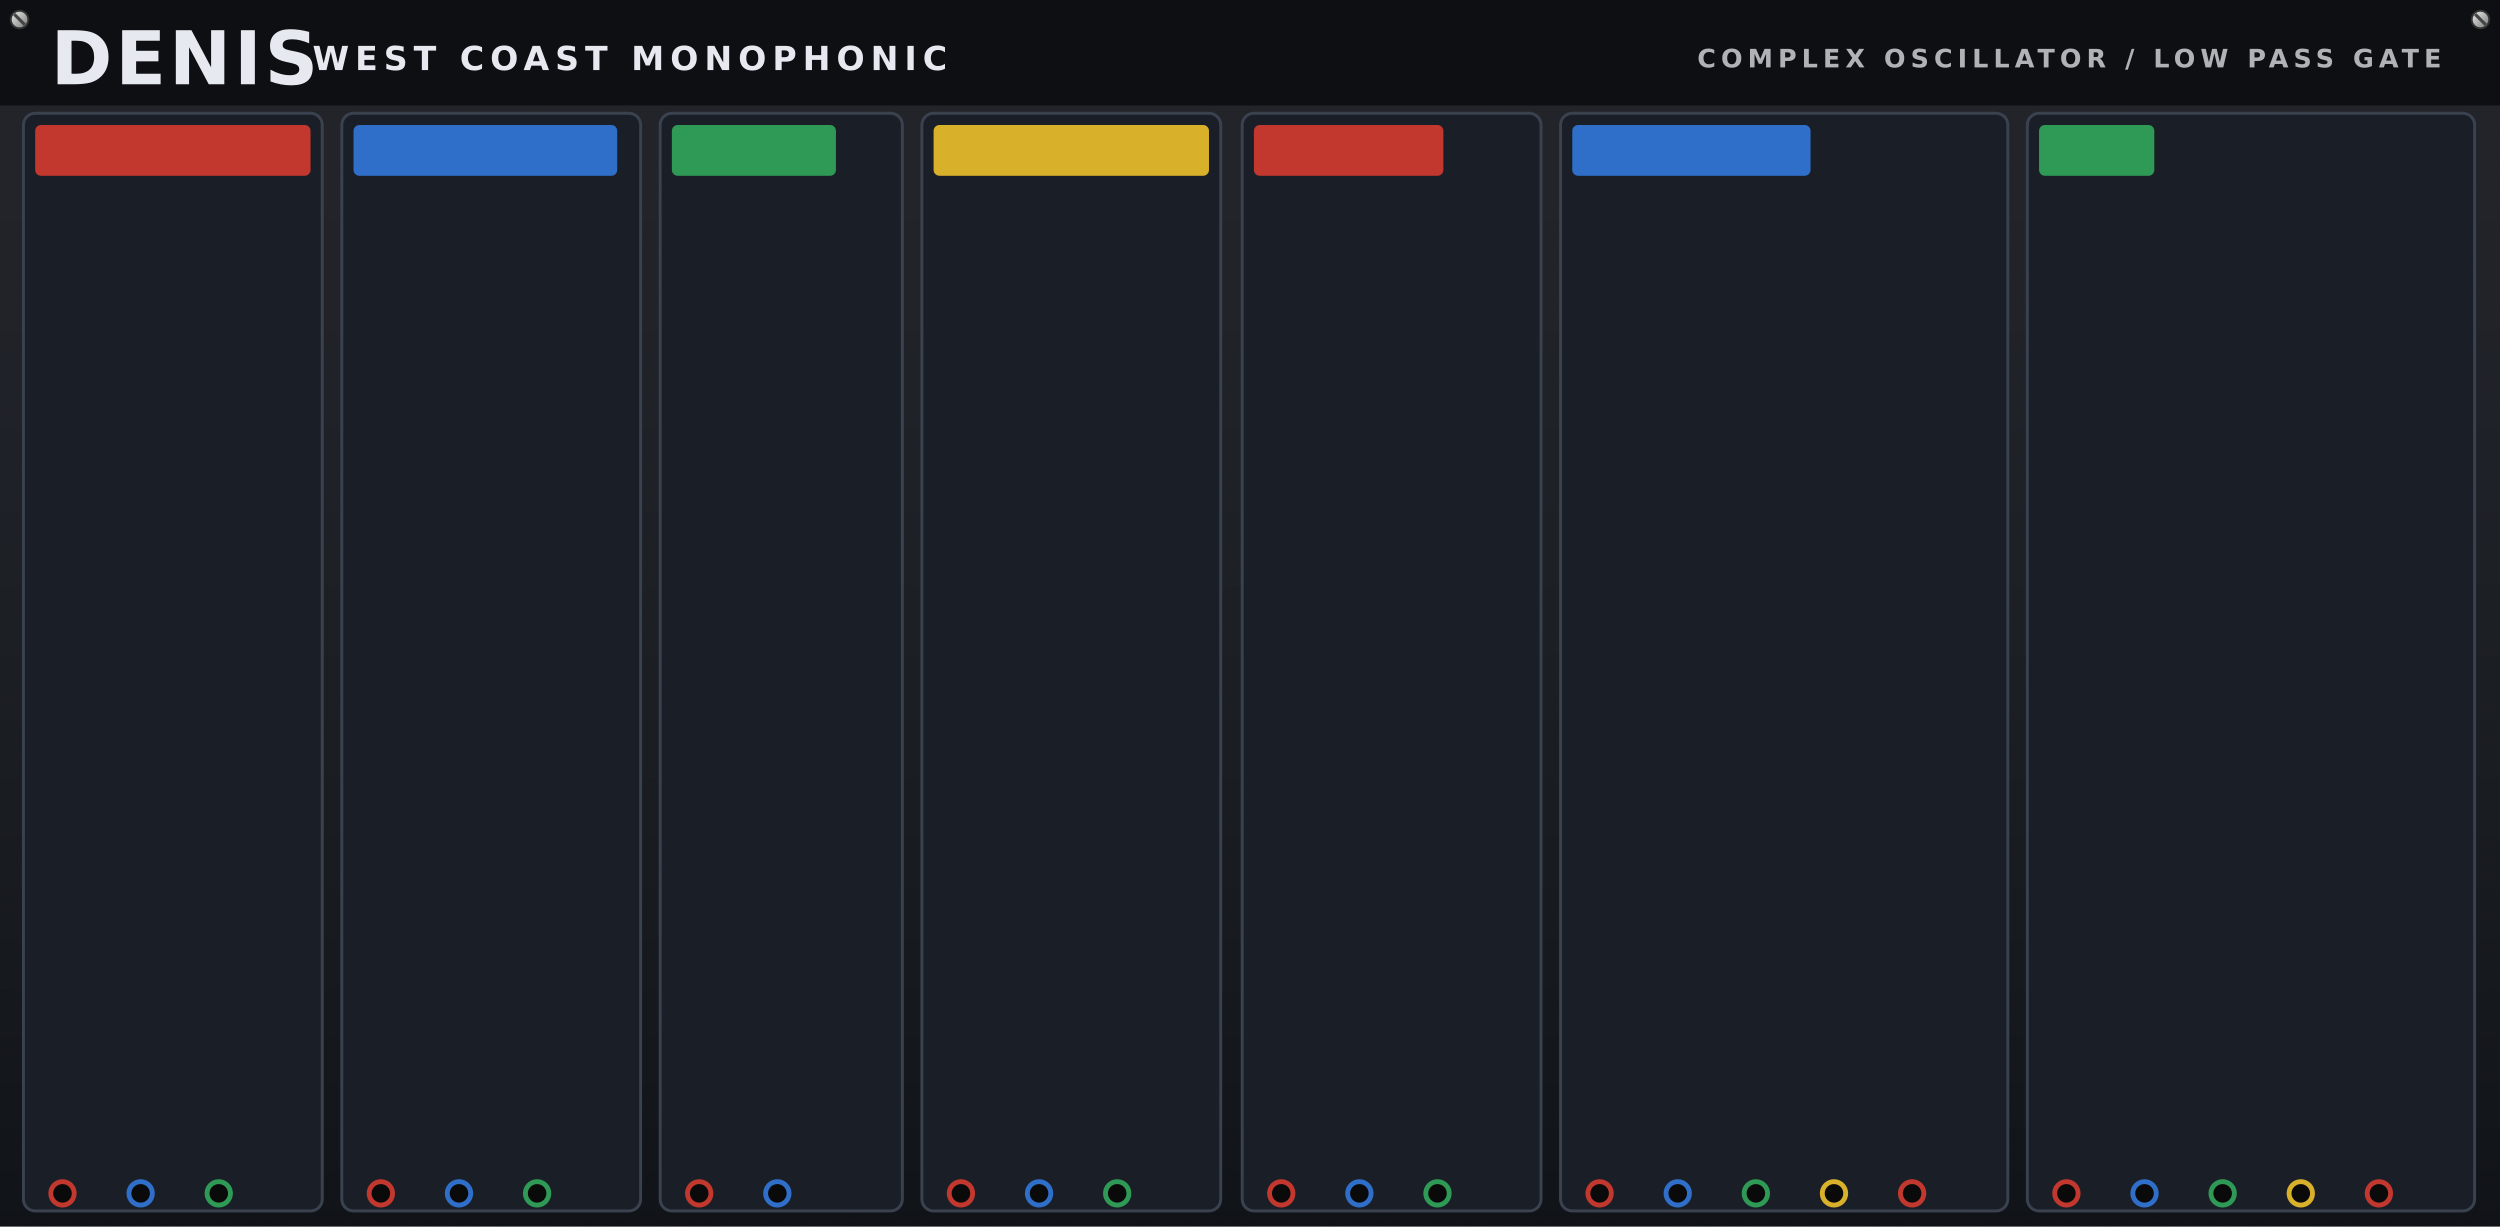
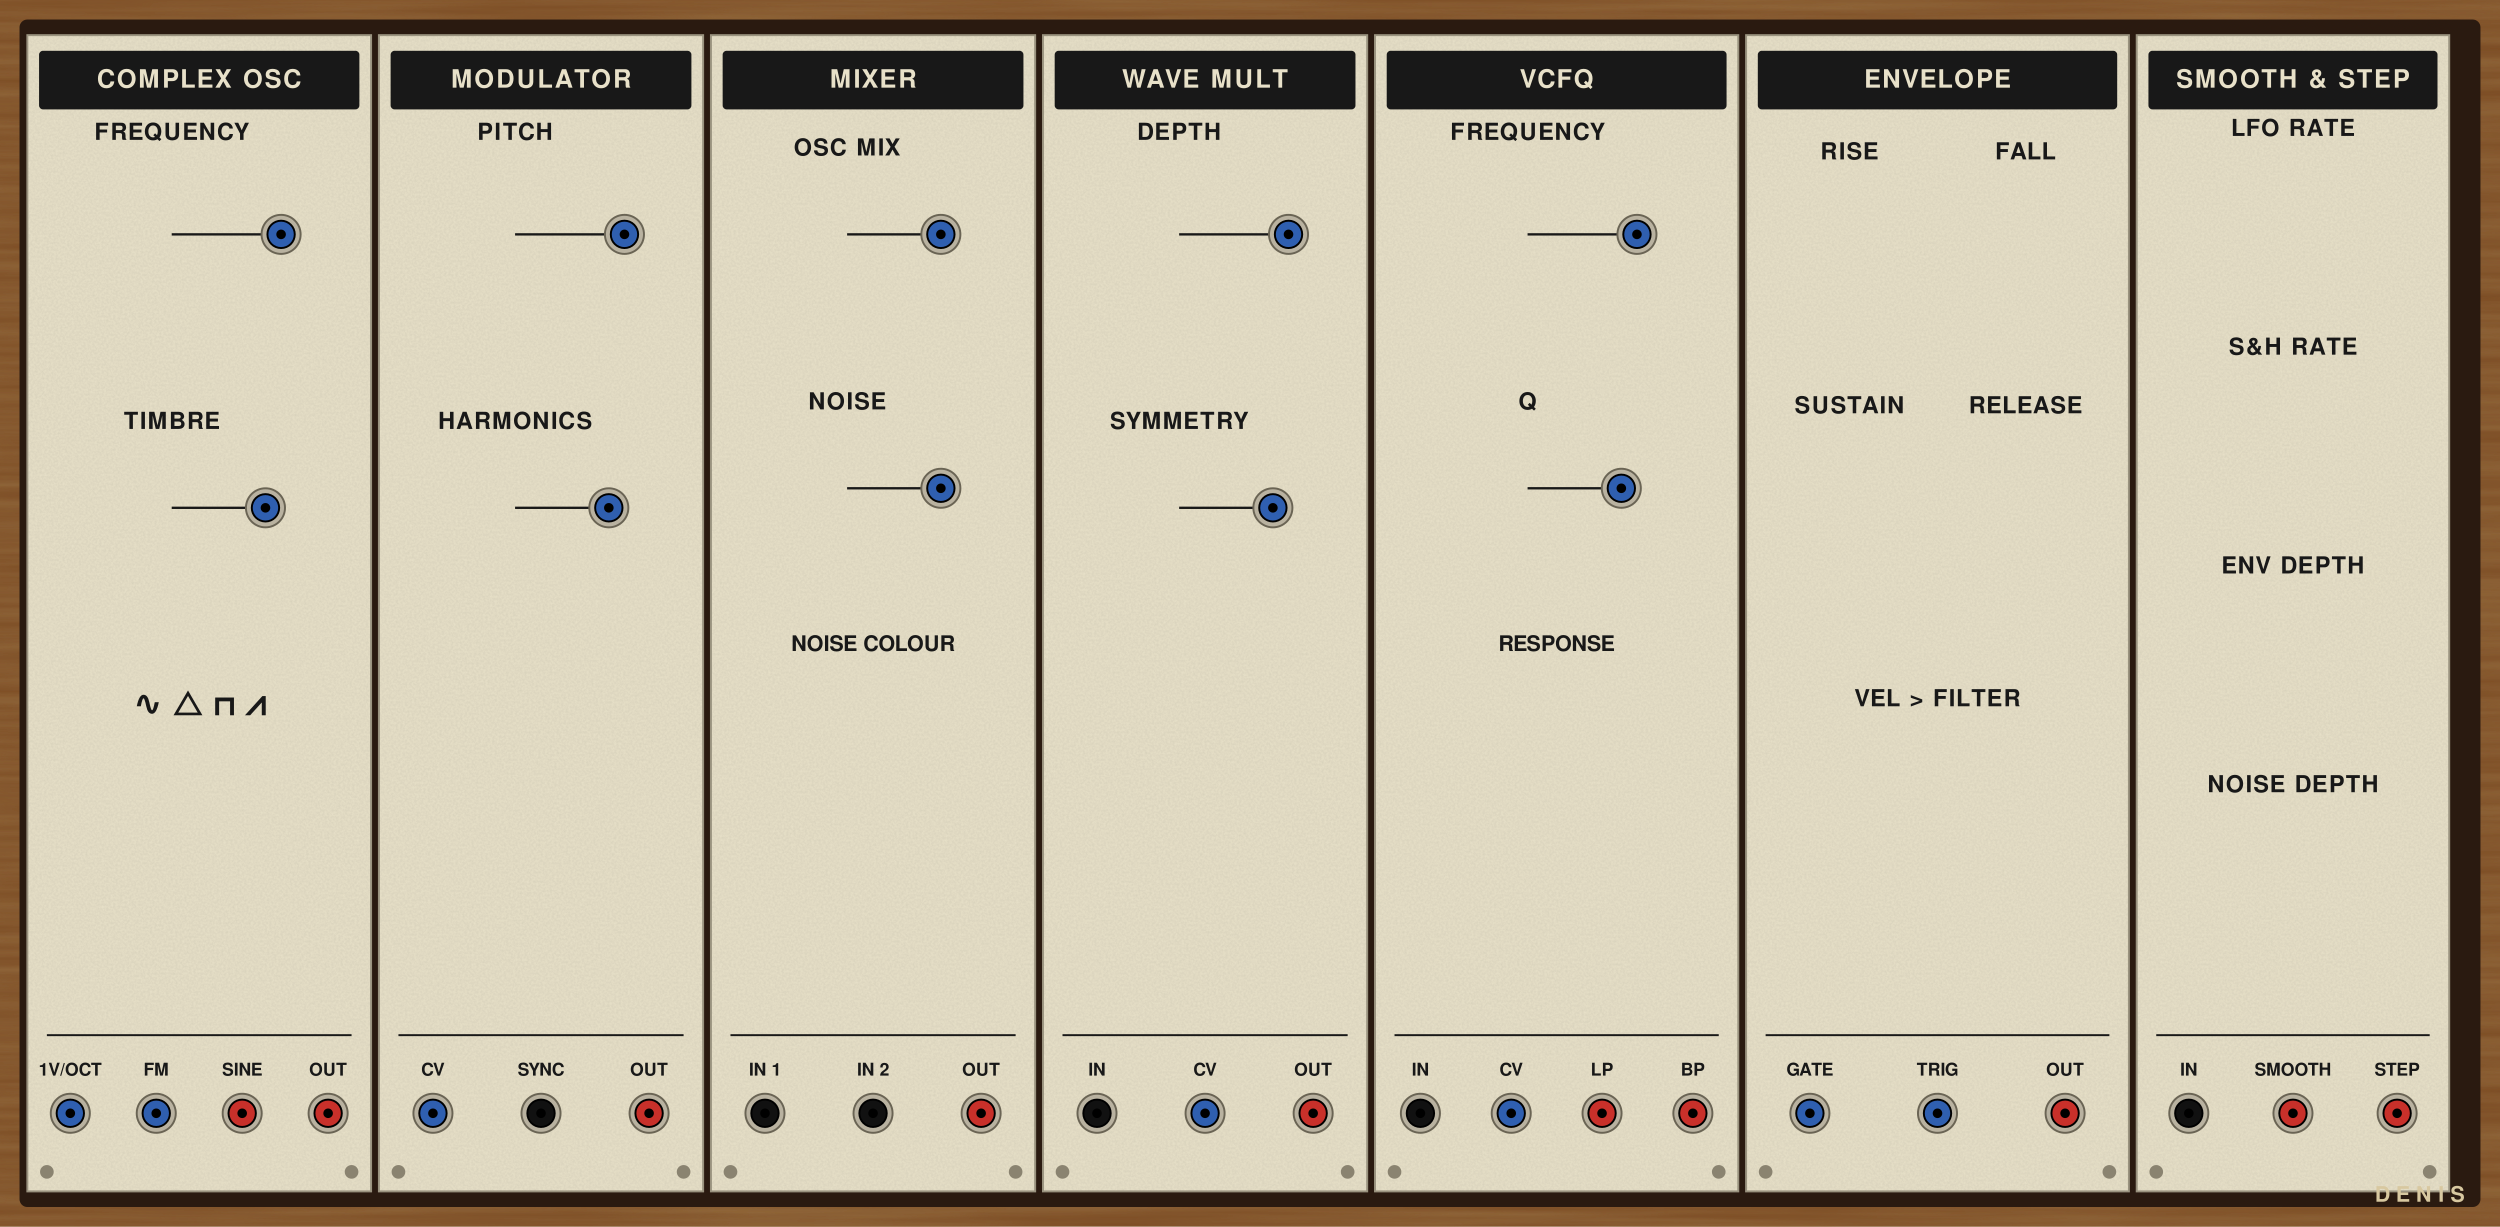
<svg xmlns="http://www.w3.org/2000/svg" width="1280" height="628" viewBox="0 0 1280 628">
  <defs>
-     <filter id="brush" x="0" y="0" width="100%" height="100%">
-       <feTurbulence type="fractalNoise" baseFrequency="0.002 0.9" numOctaves="2" seed="4" />
-       <feColorMatrix values="0 0 0 0 1  0 0 0 0 1  0 0 0 0 1  0 0 0 0.16 0" />
-     </filter>
-     <filter id="grain" x="0" y="0" width="100%" height="100%">
-       <feTurbulence type="fractalNoise" baseFrequency="0.9" numOctaves="2" seed="7" />
-       <feColorMatrix values="0 0 0 0 0  0 0 0 0 0  0 0 0 0 0  0 0 0 0.10 0" />
-     </filter>
-     <filter id="woodf" x="0" y="0" width="100%" height="100%">
-       <feTurbulence type="fractalNoise" baseFrequency="0.012 0.25" numOctaves="3" seed="11" />
-       <feColorMatrix values="0 0 0 0 0.36  0 0 0 0 0.20  0 0 0 0 0.09  0 0 0 0.9 0" />
-     </filter>
-     <linearGradient id="screw" x1="0" y1="0" x2="1" y2="1">
-       <stop offset="0" stop-color="#eee" />
-       <stop offset="1" stop-color="#777" />
+     <linearGradient id="hw-screw" x1="0" y1="0" x2="1" y2="1">
+       <stop offset="0" stop-color="#f2f2f2" />
+       <stop offset="1" stop-color="#7a7a7a" />
    </linearGradient>
-     <linearGradient id="shade" x1="0" y1="0" x2="0" y2="1">
-       <stop offset="0" stop-color="#fff" stop-opacity="0.07" />
-       <stop offset="1" stop-color="#000" stop-opacity="0.12" />
+     <filter id="hw-brush" x="0" y="0" width="100%" height="100%">
+       <feTurbulence type="fractalNoise" baseFrequency="0.003 0.8" numOctaves="2" seed="5" />
+       <feColorMatrix values="0 0 0 0 1  0 0 0 0 1  0 0 0 0 1  0 0 0 0.20 0" />
+     </filter>
+     <filter id="hw-brushd" x="0" y="0" width="100%" height="100%">
+       <feTurbulence type="fractalNoise" baseFrequency="0.003 0.8" numOctaves="2" seed="9" />
+       <feColorMatrix values="0 0 0 0 0  0 0 0 0 0  0 0 0 0 0  0 0 0 0.16 0" />
+     </filter>
+     <filter id="hw-grain" x="0" y="0" width="100%" height="100%">
+       <feTurbulence type="fractalNoise" baseFrequency="0.85" numOctaves="2" seed="3" />
+       <feColorMatrix values="0 0 0 0 0  0 0 0 0 0  0 0 0 0 0  0 0 0 0.07 0" />
+     </filter>
+     <filter id="hw-wood" x="0" y="0" width="100%" height="100%">
+       <feTurbulence type="fractalNoise" baseFrequency="0.006 0.18" numOctaves="4" seed="21" />
+       <feColorMatrix values="0 0 0 0 0.30  0 0 0 0 0.15  0 0 0 0 0.05  0 0 0 0.85 0" />
+     </filter>
+     <filter id="hw-soft" x="-20%" y="-20%" width="140%" height="140%">
+       <feGaussianBlur stdDeviation="2" />
+     </filter>
+     <filter id="hw-shadow" x="-30%" y="-30%" width="160%" height="160%">
+       <feDropShadow dx="0" dy="2" stdDeviation="2" flood-opacity="0.45" />
+     </filter>
+     <linearGradient id="hw-vshade" x1="0" y1="0" x2="0" y2="1">
+       <stop offset="0" stop-color="#fff" stop-opacity="0.10" />
+       <stop offset="1" stop-color="#000" stop-opacity="0.14" />
    </linearGradient>
  </defs>
-   <rect width="1280" height="628" fill="#13161c" />
-   <rect width="1280" height="628" filter="url(#grain)" />
-   <rect width="1280" height="628" fill="url(#shade)" />
-   <rect x="12" y="58" width="153" height="562" rx="6" fill="#1a1f27" stroke="#3a4250" stroke-width="1.5" />
-   <rect x="18" y="64" width="141" height="26" rx="3" fill="#c2372e" />
-   <circle cx="32" cy="611" r="6" fill="#0a0a0a" stroke="#c2372e" stroke-width="2.5" />
-   <circle cx="72" cy="611" r="6" fill="#0a0a0a" stroke="#2f6fc9" stroke-width="2.5" />
-   <circle cx="112" cy="611" r="6" fill="#0a0a0a" stroke="#2f9a55" stroke-width="2.5" />
-   <rect x="175" y="58" width="153" height="562" rx="6" fill="#1a1f27" stroke="#3a4250" stroke-width="1.5" />
-   <rect x="181" y="64" width="135" height="26" rx="3" fill="#2f6fc9" />
-   <circle cx="195" cy="611" r="6" fill="#0a0a0a" stroke="#c2372e" stroke-width="2.5" />
-   <circle cx="235" cy="611" r="6" fill="#0a0a0a" stroke="#2f6fc9" stroke-width="2.5" />
-   <circle cx="275" cy="611" r="6" fill="#0a0a0a" stroke="#2f9a55" stroke-width="2.5" />
-   <rect x="338" y="58" width="124" height="562" rx="6" fill="#1a1f27" stroke="#3a4250" stroke-width="1.5" />
-   <rect x="344" y="64" width="84" height="26" rx="3" fill="#2f9a55" />
-   <circle cx="358" cy="611" r="6" fill="#0a0a0a" stroke="#c2372e" stroke-width="2.5" />
-   <circle cx="398" cy="611" r="6" fill="#0a0a0a" stroke="#2f6fc9" stroke-width="2.5" />
-   <rect x="472" y="58" width="153" height="562" rx="6" fill="#1a1f27" stroke="#3a4250" stroke-width="1.5" />
-   <rect x="478" y="64" width="141" height="26" rx="3" fill="#d9b02a" />
-   <circle cx="492" cy="611" r="6" fill="#0a0a0a" stroke="#c2372e" stroke-width="2.5" />
-   <circle cx="532" cy="611" r="6" fill="#0a0a0a" stroke="#2f6fc9" stroke-width="2.5" />
-   <circle cx="572" cy="611" r="6" fill="#0a0a0a" stroke="#2f9a55" stroke-width="2.5" />
-   <rect x="636" y="58" width="153" height="562" rx="6" fill="#1a1f27" stroke="#3a4250" stroke-width="1.5" />
-   <rect x="642" y="64" width="97" height="26" rx="3" fill="#c2372e" />
-   <circle cx="656" cy="611" r="6" fill="#0a0a0a" stroke="#c2372e" stroke-width="2.5" />
-   <circle cx="696" cy="611" r="6" fill="#0a0a0a" stroke="#2f6fc9" stroke-width="2.5" />
-   <circle cx="736" cy="611" r="6" fill="#0a0a0a" stroke="#2f9a55" stroke-width="2.5" />
-   <rect x="799" y="58" width="229" height="562" rx="6" fill="#1a1f27" stroke="#3a4250" stroke-width="1.5" />
-   <rect x="805" y="64" width="122" height="26" rx="3" fill="#2f6fc9" />
-   <circle cx="819" cy="611" r="6" fill="#0a0a0a" stroke="#c2372e" stroke-width="2.5" />
-   <circle cx="859" cy="611" r="6" fill="#0a0a0a" stroke="#2f6fc9" stroke-width="2.5" />
-   <circle cx="899" cy="611" r="6" fill="#0a0a0a" stroke="#2f9a55" stroke-width="2.5" />
-   <circle cx="939" cy="611" r="6" fill="#0a0a0a" stroke="#d9b02a" stroke-width="2.5" />
-   <circle cx="979" cy="611" r="6" fill="#0a0a0a" stroke="#c2372e" stroke-width="2.5" />
-   <rect x="1038" y="58" width="229" height="562" rx="6" fill="#1a1f27" stroke="#3a4250" stroke-width="1.5" />
-   <rect x="1044" y="64" width="59" height="26" rx="3" fill="#2f9a55" />
-   <circle cx="1058" cy="611" r="6" fill="#0a0a0a" stroke="#c2372e" stroke-width="2.5" />
-   <circle cx="1098" cy="611" r="6" fill="#0a0a0a" stroke="#2f6fc9" stroke-width="2.5" />
-   <circle cx="1138" cy="611" r="6" fill="#0a0a0a" stroke="#2f9a55" stroke-width="2.5" />
-   <circle cx="1178" cy="611" r="6" fill="#0a0a0a" stroke="#d9b02a" stroke-width="2.5" />
-   <circle cx="1218" cy="611" r="6" fill="#0a0a0a" stroke="#c2372e" stroke-width="2.5" />
-   <rect x="0" y="0" width="1280" height="54" fill="#0d0f13" />
-   <text x="26" y="30" font-family="Titillium Web, DejaVu Sans, sans-serif" font-size="38" font-weight="700" fill="#e6e9ef" text-anchor="start" dominant-baseline="central" style="letter-spacing:0.04em;">DENIS</text>
-   <text x="160" y="30" font-family="Titillium Web, DejaVu Sans, sans-serif" font-size="17" font-weight="600" fill="#e6e9ef" text-anchor="start" dominant-baseline="central" style="letter-spacing:0.18em;">WEST COAST MONOPHONIC</text>
-   <text x="1250" y="30" font-family="Titillium Web, DejaVu Sans, sans-serif" font-size="13" font-weight="600" fill="#e6e9ef" text-anchor="end" dominant-baseline="central" style="letter-spacing:0.2em;" opacity="0.75">COMPLEX OSCILLATOR / LOW PASS GATE</text>
-   <circle cx="10" cy="10" r="4.5" fill="url(#screw)" stroke="#333" stroke-width="1" />
-   <line x1="7.3" y1="7.3" x2="12.7" y2="12.7" stroke="#444" stroke-width="1.6" />
-   <circle cx="1270" cy="10" r="4.5" fill="url(#screw)" stroke="#333" stroke-width="1" />
-   <line x1="1267.3" y1="7.3" x2="1272.7" y2="12.7" stroke="#444" stroke-width="1.6" />
+   <rect x="0" y="0" width="1280" height="628" rx="0" fill="#7a4a22" />
+   <rect x="0" y="0" width="1280" height="628" filter="url(#hw-wood)" />
+   <rect x="10" y="10" width="1260" height="608" rx="4" fill="#2a1a10" />
+   <rect x="14" y="18" width="176" height="592" rx="0" fill="#e8e1c9" />
+   <rect x="14" y="18" width="176" height="592" filter="url(#hw-grain)" />
+   <rect x="14" y="18" width="176" height="592" rx="0" fill="none" stroke="#9a937f" stroke-width="1" />
+   <rect x="20" y="26" width="164" height="30" rx="2" fill="#181818" />
+   <text x="102" y="41" font-size="13" fill="#e8e1c9" text-anchor="middle" dominant-baseline="central" style="font-family:FreeSans, Liberation Sans, Titillium Web, sans-serif;font-weight:700;letter-spacing:0.08em;">COMPLEX OSC</text>
+   <circle cx="24" cy="600" r="3.5" fill="#8a8370" />
+   <circle cx="180" cy="600" r="3.5" fill="#8a8370" />
+   <rect x="194" y="18" width="166" height="592" rx="0" fill="#e8e1c9" />
+   <rect x="194" y="18" width="166" height="592" filter="url(#hw-grain)" />
+   <rect x="194" y="18" width="166" height="592" rx="0" fill="none" stroke="#9a937f" stroke-width="1" />
+   <rect x="200" y="26" width="154" height="30" rx="2" fill="#181818" />
+   <text x="277" y="41" font-size="13" fill="#e8e1c9" text-anchor="middle" dominant-baseline="central" style="font-family:FreeSans, Liberation Sans, Titillium Web, sans-serif;font-weight:700;letter-spacing:0.08em;">MODULATOR</text>
+   <circle cx="204" cy="600" r="3.5" fill="#8a8370" />
+   <circle cx="350" cy="600" r="3.5" fill="#8a8370" />
+   <rect x="364" y="18" width="166" height="592" rx="0" fill="#e8e1c9" />
+   <rect x="364" y="18" width="166" height="592" filter="url(#hw-grain)" />
+   <rect x="364" y="18" width="166" height="592" rx="0" fill="none" stroke="#9a937f" stroke-width="1" />
+   <rect x="370" y="26" width="154" height="30" rx="2" fill="#181818" />
+   <text x="447" y="41" font-size="13" fill="#e8e1c9" text-anchor="middle" dominant-baseline="central" style="font-family:FreeSans, Liberation Sans, Titillium Web, sans-serif;font-weight:700;letter-spacing:0.08em;">MIXER</text>
+   <circle cx="374" cy="600" r="3.5" fill="#8a8370" />
+   <circle cx="520" cy="600" r="3.5" fill="#8a8370" />
+   <rect x="534" y="18" width="166" height="592" rx="0" fill="#e8e1c9" />
+   <rect x="534" y="18" width="166" height="592" filter="url(#hw-grain)" />
+   <rect x="534" y="18" width="166" height="592" rx="0" fill="none" stroke="#9a937f" stroke-width="1" />
+   <rect x="540" y="26" width="154" height="30" rx="2" fill="#181818" />
+   <text x="617" y="41" font-size="13" fill="#e8e1c9" text-anchor="middle" dominant-baseline="central" style="font-family:FreeSans, Liberation Sans, Titillium Web, sans-serif;font-weight:700;letter-spacing:0.08em;">WAVE MULT</text>
+   <circle cx="544" cy="600" r="3.5" fill="#8a8370" />
+   <circle cx="690" cy="600" r="3.5" fill="#8a8370" />
+   <rect x="704" y="18" width="186" height="592" rx="0" fill="#e8e1c9" />
+   <rect x="704" y="18" width="186" height="592" filter="url(#hw-grain)" />
+   <rect x="704" y="18" width="186" height="592" rx="0" fill="none" stroke="#9a937f" stroke-width="1" />
+   <rect x="710" y="26" width="174" height="30" rx="2" fill="#181818" />
+   <text x="797" y="41" font-size="13" fill="#e8e1c9" text-anchor="middle" dominant-baseline="central" style="font-family:FreeSans, Liberation Sans, Titillium Web, sans-serif;font-weight:700;letter-spacing:0.08em;">VCFQ</text>
+   <circle cx="714" cy="600" r="3.5" fill="#8a8370" />
+   <circle cx="880" cy="600" r="3.5" fill="#8a8370" />
+   <rect x="894" y="18" width="196" height="592" rx="0" fill="#e8e1c9" />
+   <rect x="894" y="18" width="196" height="592" filter="url(#hw-grain)" />
+   <rect x="894" y="18" width="196" height="592" rx="0" fill="none" stroke="#9a937f" stroke-width="1" />
+   <rect x="900" y="26" width="184" height="30" rx="2" fill="#181818" />
+   <text x="992" y="41" font-size="13" fill="#e8e1c9" text-anchor="middle" dominant-baseline="central" style="font-family:FreeSans, Liberation Sans, Titillium Web, sans-serif;font-weight:700;letter-spacing:0.08em;">ENVELOPE</text>
+   <circle cx="904" cy="600" r="3.5" fill="#8a8370" />
+   <circle cx="1080" cy="600" r="3.5" fill="#8a8370" />
+   <rect x="1094" y="18" width="160" height="592" rx="0" fill="#e8e1c9" />
+   <rect x="1094" y="18" width="160" height="592" filter="url(#hw-grain)" />
+   <rect x="1094" y="18" width="160" height="592" rx="0" fill="none" stroke="#9a937f" stroke-width="1" />
+   <rect x="1100" y="26" width="148" height="30" rx="2" fill="#181818" />
+   <text x="1174" y="41" font-size="13" fill="#e8e1c9" text-anchor="middle" dominant-baseline="central" style="font-family:FreeSans, Liberation Sans, Titillium Web, sans-serif;font-weight:700;letter-spacing:0.08em;">SMOOTH &amp; STEP</text>
+   <circle cx="1104" cy="600" r="3.5" fill="#8a8370" />
+   <circle cx="1244" cy="600" r="3.5" fill="#8a8370" />
+   <line x1="87.92" y1="120" x2="143.92" y2="120" stroke="#181818" stroke-width="1.2" />
+   <circle cx="143.92" cy="120" r="10" fill="#b9b2a0" stroke="#6a6454" stroke-width="1" />
+   <circle cx="143.92" cy="120" r="7" fill="#2f5fb0" stroke="#000" stroke-width="1" />
+   <circle cx="143.92" cy="120" r="2.45" fill="#000" />
+   <line x1="87.92" y1="260" x2="135.92" y2="260" stroke="#181818" stroke-width="1.2" />
+   <circle cx="135.92" cy="260" r="10" fill="#b9b2a0" stroke="#6a6454" stroke-width="1" />
+   <circle cx="135.92" cy="260" r="7" fill="#2f5fb0" stroke="#000" stroke-width="1" />
+   <circle cx="135.92" cy="260" r="2.45" fill="#000" />
+   <text x="102" y="360" font-size="18" fill="#181818" text-anchor="middle" dominant-baseline="central" style="font-family:FreeSans, Liberation Sans, Titillium Web, sans-serif;font-weight:700;letter-spacing:0em;">∿  △  ⊓  ⩘</text>
+   <text x="36" y="548" font-size="9" fill="#181818" text-anchor="middle" dominant-baseline="central" style="font-family:FreeSans, Liberation Sans, Titillium Web, sans-serif;font-weight:700;letter-spacing:0em;">1V/OCT</text>
+   <circle cx="36" cy="570" r="10" fill="#b9b2a0" stroke="#6a6454" stroke-width="1" />
+   <circle cx="36" cy="570" r="7" fill="#2f5fb0" stroke="#000" stroke-width="1" />
+   <circle cx="36" cy="570" r="2.45" fill="#000" />
+   <text x="80" y="548" font-size="9" fill="#181818" text-anchor="middle" dominant-baseline="central" style="font-family:FreeSans, Liberation Sans, Titillium Web, sans-serif;font-weight:700;letter-spacing:0em;">FM</text>
+   <circle cx="80" cy="570" r="10" fill="#b9b2a0" stroke="#6a6454" stroke-width="1" />
+   <circle cx="80" cy="570" r="7" fill="#2f5fb0" stroke="#000" stroke-width="1" />
+   <circle cx="80" cy="570" r="2.45" fill="#000" />
+   <text x="124" y="548" font-size="9" fill="#181818" text-anchor="middle" dominant-baseline="central" style="font-family:FreeSans, Liberation Sans, Titillium Web, sans-serif;font-weight:700;letter-spacing:0em;">SINE</text>
+   <circle cx="124" cy="570" r="10" fill="#b9b2a0" stroke="#6a6454" stroke-width="1" />
+   <circle cx="124" cy="570" r="7" fill="#c8302a" stroke="#000" stroke-width="1" />
+   <circle cx="124" cy="570" r="2.45" fill="#000" />
+   <text x="168" y="548" font-size="9" fill="#181818" text-anchor="middle" dominant-baseline="central" style="font-family:FreeSans, Liberation Sans, Titillium Web, sans-serif;font-weight:700;letter-spacing:0em;">OUT</text>
+   <circle cx="168" cy="570" r="10" fill="#b9b2a0" stroke="#6a6454" stroke-width="1" />
+   <circle cx="168" cy="570" r="7" fill="#c8302a" stroke="#000" stroke-width="1" />
+   <circle cx="168" cy="570" r="2.45" fill="#000" />
+   <line x1="24" y1="530" x2="180" y2="530" stroke="#181818" stroke-width="1" />
+   <line x1="263.72" y1="120" x2="319.72" y2="120" stroke="#181818" stroke-width="1.2" />
+   <circle cx="319.72" cy="120" r="10" fill="#b9b2a0" stroke="#6a6454" stroke-width="1" />
+   <circle cx="319.72" cy="120" r="7" fill="#2f5fb0" stroke="#000" stroke-width="1" />
+   <circle cx="319.72" cy="120" r="2.45" fill="#000" />
+   <line x1="263.72" y1="260" x2="311.72" y2="260" stroke="#181818" stroke-width="1.2" />
+   <circle cx="311.72" cy="260" r="10" fill="#b9b2a0" stroke="#6a6454" stroke-width="1" />
+   <circle cx="311.72" cy="260" r="7" fill="#2f5fb0" stroke="#000" stroke-width="1" />
+   <circle cx="311.72" cy="260" r="2.45" fill="#000" />
+   <text x="221.667" y="548" font-size="9" fill="#181818" text-anchor="middle" dominant-baseline="central" style="font-family:FreeSans, Liberation Sans, Titillium Web, sans-serif;font-weight:700;letter-spacing:0em;">CV</text>
+   <circle cx="221.667" cy="570" r="10" fill="#b9b2a0" stroke="#6a6454" stroke-width="1" />
+   <circle cx="221.667" cy="570" r="7" fill="#2f5fb0" stroke="#000" stroke-width="1" />
+   <circle cx="221.667" cy="570" r="2.45" fill="#000" />
+   <text x="277" y="548" font-size="9" fill="#181818" text-anchor="middle" dominant-baseline="central" style="font-family:FreeSans, Liberation Sans, Titillium Web, sans-serif;font-weight:700;letter-spacing:0em;">SYNC</text>
+   <circle cx="277" cy="570" r="10" fill="#b9b2a0" stroke="#6a6454" stroke-width="1" />
+   <circle cx="277" cy="570" r="7" fill="#111" stroke="#000" stroke-width="1" />
+   <circle cx="277" cy="570" r="2.45" fill="#000" />
+   <text x="332.333" y="548" font-size="9" fill="#181818" text-anchor="middle" dominant-baseline="central" style="font-family:FreeSans, Liberation Sans, Titillium Web, sans-serif;font-weight:700;letter-spacing:0em;">OUT</text>
+   <circle cx="332.333" cy="570" r="10" fill="#b9b2a0" stroke="#6a6454" stroke-width="1" />
+   <circle cx="332.333" cy="570" r="7" fill="#c8302a" stroke="#000" stroke-width="1" />
+   <circle cx="332.333" cy="570" r="2.45" fill="#000" />
+   <line x1="204" y1="530" x2="350" y2="530" stroke="#181818" stroke-width="1" />
+   <line x1="433.72" y1="120" x2="481.72" y2="120" stroke="#181818" stroke-width="1.2" />
+   <circle cx="481.72" cy="120" r="10" fill="#b9b2a0" stroke="#6a6454" stroke-width="1" />
+   <circle cx="481.72" cy="120" r="7" fill="#2f5fb0" stroke="#000" stroke-width="1" />
+   <circle cx="481.72" cy="120" r="2.45" fill="#000" />
+   <line x1="433.72" y1="250" x2="481.72" y2="250" stroke="#181818" stroke-width="1.2" />
+   <circle cx="481.72" cy="250" r="10" fill="#b9b2a0" stroke="#6a6454" stroke-width="1" />
+   <circle cx="481.72" cy="250" r="7" fill="#2f5fb0" stroke="#000" stroke-width="1" />
+   <circle cx="481.72" cy="250" r="2.45" fill="#000" />
+   <text x="447" y="330" font-size="11" fill="#181818" text-anchor="middle" dominant-baseline="central" style="font-family:FreeSans, Liberation Sans, Titillium Web, sans-serif;font-weight:700;letter-spacing:0em;">NOISE COLOUR</text>
+   <text x="391.667" y="548" font-size="9" fill="#181818" text-anchor="middle" dominant-baseline="central" style="font-family:FreeSans, Liberation Sans, Titillium Web, sans-serif;font-weight:700;letter-spacing:0em;">IN 1</text>
+   <circle cx="391.667" cy="570" r="10" fill="#b9b2a0" stroke="#6a6454" stroke-width="1" />
+   <circle cx="391.667" cy="570" r="7" fill="#111" stroke="#000" stroke-width="1" />
+   <circle cx="391.667" cy="570" r="2.45" fill="#000" />
+   <text x="447" y="548" font-size="9" fill="#181818" text-anchor="middle" dominant-baseline="central" style="font-family:FreeSans, Liberation Sans, Titillium Web, sans-serif;font-weight:700;letter-spacing:0em;">IN 2</text>
+   <circle cx="447" cy="570" r="10" fill="#b9b2a0" stroke="#6a6454" stroke-width="1" />
+   <circle cx="447" cy="570" r="7" fill="#111" stroke="#000" stroke-width="1" />
+   <circle cx="447" cy="570" r="2.45" fill="#000" />
+   <text x="502.333" y="548" font-size="9" fill="#181818" text-anchor="middle" dominant-baseline="central" style="font-family:FreeSans, Liberation Sans, Titillium Web, sans-serif;font-weight:700;letter-spacing:0em;">OUT</text>
+   <circle cx="502.333" cy="570" r="10" fill="#b9b2a0" stroke="#6a6454" stroke-width="1" />
+   <circle cx="502.333" cy="570" r="7" fill="#c8302a" stroke="#000" stroke-width="1" />
+   <circle cx="502.333" cy="570" r="2.45" fill="#000" />
+   <line x1="374" y1="530" x2="520" y2="530" stroke="#181818" stroke-width="1" />
+   <line x1="603.72" y1="120" x2="659.72" y2="120" stroke="#181818" stroke-width="1.2" />
+   <circle cx="659.72" cy="120" r="10" fill="#b9b2a0" stroke="#6a6454" stroke-width="1" />
+   <circle cx="659.72" cy="120" r="7" fill="#2f5fb0" stroke="#000" stroke-width="1" />
+   <circle cx="659.72" cy="120" r="2.45" fill="#000" />
+   <line x1="603.72" y1="260" x2="651.72" y2="260" stroke="#181818" stroke-width="1.2" />
+   <circle cx="651.72" cy="260" r="10" fill="#b9b2a0" stroke="#6a6454" stroke-width="1" />
+   <circle cx="651.72" cy="260" r="7" fill="#2f5fb0" stroke="#000" stroke-width="1" />
+   <circle cx="651.72" cy="260" r="2.45" fill="#000" />
+   <text x="561.667" y="548" font-size="9" fill="#181818" text-anchor="middle" dominant-baseline="central" style="font-family:FreeSans, Liberation Sans, Titillium Web, sans-serif;font-weight:700;letter-spacing:0em;">IN</text>
+   <circle cx="561.667" cy="570" r="10" fill="#b9b2a0" stroke="#6a6454" stroke-width="1" />
+   <circle cx="561.667" cy="570" r="7" fill="#111" stroke="#000" stroke-width="1" />
+   <circle cx="561.667" cy="570" r="2.45" fill="#000" />
+   <text x="617" y="548" font-size="9" fill="#181818" text-anchor="middle" dominant-baseline="central" style="font-family:FreeSans, Liberation Sans, Titillium Web, sans-serif;font-weight:700;letter-spacing:0em;">CV</text>
+   <circle cx="617" cy="570" r="10" fill="#b9b2a0" stroke="#6a6454" stroke-width="1" />
+   <circle cx="617" cy="570" r="7" fill="#2f5fb0" stroke="#000" stroke-width="1" />
+   <circle cx="617" cy="570" r="2.45" fill="#000" />
+   <text x="672.333" y="548" font-size="9" fill="#181818" text-anchor="middle" dominant-baseline="central" style="font-family:FreeSans, Liberation Sans, Titillium Web, sans-serif;font-weight:700;letter-spacing:0em;">OUT</text>
+   <circle cx="672.333" cy="570" r="10" fill="#b9b2a0" stroke="#6a6454" stroke-width="1" />
+   <circle cx="672.333" cy="570" r="7" fill="#c8302a" stroke="#000" stroke-width="1" />
+   <circle cx="672.333" cy="570" r="2.45" fill="#000" />
+   <line x1="544" y1="530" x2="690" y2="530" stroke="#181818" stroke-width="1" />
+   <line x1="782.12" y1="120" x2="838.12" y2="120" stroke="#181818" stroke-width="1.2" />
+   <circle cx="838.12" cy="120" r="10" fill="#b9b2a0" stroke="#6a6454" stroke-width="1" />
+   <circle cx="838.12" cy="120" r="7" fill="#2f5fb0" stroke="#000" stroke-width="1" />
+   <circle cx="838.12" cy="120" r="2.45" fill="#000" />
+   <line x1="782.12" y1="250" x2="830.12" y2="250" stroke="#181818" stroke-width="1.2" />
+   <circle cx="830.12" cy="250" r="10" fill="#b9b2a0" stroke="#6a6454" stroke-width="1" />
+   <circle cx="830.12" cy="250" r="7" fill="#2f5fb0" stroke="#000" stroke-width="1" />
+   <circle cx="830.12" cy="250" r="2.45" fill="#000" />
+   <text x="797" y="330" font-size="11" fill="#181818" text-anchor="middle" dominant-baseline="central" style="font-family:FreeSans, Liberation Sans, Titillium Web, sans-serif;font-weight:700;letter-spacing:0em;">RESPONSE</text>
+   <text x="727.25" y="548" font-size="9" fill="#181818" text-anchor="middle" dominant-baseline="central" style="font-family:FreeSans, Liberation Sans, Titillium Web, sans-serif;font-weight:700;letter-spacing:0em;">IN</text>
+   <circle cx="727.25" cy="570" r="10" fill="#b9b2a0" stroke="#6a6454" stroke-width="1" />
+   <circle cx="727.25" cy="570" r="7" fill="#111" stroke="#000" stroke-width="1" />
+   <circle cx="727.25" cy="570" r="2.45" fill="#000" />
+   <text x="773.75" y="548" font-size="9" fill="#181818" text-anchor="middle" dominant-baseline="central" style="font-family:FreeSans, Liberation Sans, Titillium Web, sans-serif;font-weight:700;letter-spacing:0em;">CV</text>
+   <circle cx="773.75" cy="570" r="10" fill="#b9b2a0" stroke="#6a6454" stroke-width="1" />
+   <circle cx="773.75" cy="570" r="7" fill="#2f5fb0" stroke="#000" stroke-width="1" />
+   <circle cx="773.75" cy="570" r="2.45" fill="#000" />
+   <text x="820.25" y="548" font-size="9" fill="#181818" text-anchor="middle" dominant-baseline="central" style="font-family:FreeSans, Liberation Sans, Titillium Web, sans-serif;font-weight:700;letter-spacing:0em;">LP</text>
+   <circle cx="820.25" cy="570" r="10" fill="#b9b2a0" stroke="#6a6454" stroke-width="1" />
+   <circle cx="820.25" cy="570" r="7" fill="#c8302a" stroke="#000" stroke-width="1" />
+   <circle cx="820.25" cy="570" r="2.45" fill="#000" />
+   <text x="866.75" y="548" font-size="9" fill="#181818" text-anchor="middle" dominant-baseline="central" style="font-family:FreeSans, Liberation Sans, Titillium Web, sans-serif;font-weight:700;letter-spacing:0em;">BP</text>
+   <circle cx="866.75" cy="570" r="10" fill="#b9b2a0" stroke="#6a6454" stroke-width="1" />
+   <circle cx="866.75" cy="570" r="7" fill="#c8302a" stroke="#000" stroke-width="1" />
+   <circle cx="866.75" cy="570" r="2.45" fill="#000" />
+   <line x1="714" y1="530" x2="880" y2="530" stroke="#181818" stroke-width="1" />
+   <text x="926.667" y="548" font-size="9" fill="#181818" text-anchor="middle" dominant-baseline="central" style="font-family:FreeSans, Liberation Sans, Titillium Web, sans-serif;font-weight:700;letter-spacing:0em;">GATE</text>
+   <circle cx="926.667" cy="570" r="10" fill="#b9b2a0" stroke="#6a6454" stroke-width="1" />
+   <circle cx="926.667" cy="570" r="7" fill="#2f5fb0" stroke="#000" stroke-width="1" />
+   <circle cx="926.667" cy="570" r="2.45" fill="#000" />
+   <text x="992" y="548" font-size="9" fill="#181818" text-anchor="middle" dominant-baseline="central" style="font-family:FreeSans, Liberation Sans, Titillium Web, sans-serif;font-weight:700;letter-spacing:0em;">TRIG</text>
+   <circle cx="992" cy="570" r="10" fill="#b9b2a0" stroke="#6a6454" stroke-width="1" />
+   <circle cx="992" cy="570" r="7" fill="#2f5fb0" stroke="#000" stroke-width="1" />
+   <circle cx="992" cy="570" r="2.45" fill="#000" />
+   <text x="1057.33" y="548" font-size="9" fill="#181818" text-anchor="middle" dominant-baseline="central" style="font-family:FreeSans, Liberation Sans, Titillium Web, sans-serif;font-weight:700;letter-spacing:0em;">OUT</text>
+   <circle cx="1057.33" cy="570" r="10" fill="#b9b2a0" stroke="#6a6454" stroke-width="1" />
+   <circle cx="1057.33" cy="570" r="7" fill="#c8302a" stroke="#000" stroke-width="1" />
+   <circle cx="1057.33" cy="570" r="2.45" fill="#000" />
+   <line x1="904" y1="530" x2="1080" y2="530" stroke="#181818" stroke-width="1" />
+   <text x="1120.67" y="548" font-size="9" fill="#181818" text-anchor="middle" dominant-baseline="central" style="font-family:FreeSans, Liberation Sans, Titillium Web, sans-serif;font-weight:700;letter-spacing:0em;">IN</text>
+   <circle cx="1120.67" cy="570" r="10" fill="#b9b2a0" stroke="#6a6454" stroke-width="1" />
+   <circle cx="1120.67" cy="570" r="7" fill="#111" stroke="#000" stroke-width="1" />
+   <circle cx="1120.67" cy="570" r="2.45" fill="#000" />
+   <text x="1174" y="548" font-size="9" fill="#181818" text-anchor="middle" dominant-baseline="central" style="font-family:FreeSans, Liberation Sans, Titillium Web, sans-serif;font-weight:700;letter-spacing:0em;">SMOOTH</text>
+   <circle cx="1174" cy="570" r="10" fill="#b9b2a0" stroke="#6a6454" stroke-width="1" />
+   <circle cx="1174" cy="570" r="7" fill="#c8302a" stroke="#000" stroke-width="1" />
+   <circle cx="1174" cy="570" r="2.45" fill="#000" />
+   <text x="1227.33" y="548" font-size="9" fill="#181818" text-anchor="middle" dominant-baseline="central" style="font-family:FreeSans, Liberation Sans, Titillium Web, sans-serif;font-weight:700;letter-spacing:0em;">STEP</text>
+   <circle cx="1227.33" cy="570" r="10" fill="#b9b2a0" stroke="#6a6454" stroke-width="1" />
+   <circle cx="1227.33" cy="570" r="7" fill="#c8302a" stroke="#000" stroke-width="1" />
+   <circle cx="1227.33" cy="570" r="2.45" fill="#000" />
+   <line x1="1104" y1="530" x2="1244" y2="530" stroke="#181818" stroke-width="1" />
+   <text x="1262" y="612" font-size="11" fill="#d8c8a0" text-anchor="end" dominant-baseline="central" style="font-family:FreeSans, Liberation Sans, Titillium Web, sans-serif;font-weight:700;letter-spacing:0.3em;">DENIS</text>
+   <text x="87.92" y="68" font-size="12" fill="#181818" text-anchor="middle" dominant-baseline="central" style="font-family:FreeSans, Liberation Sans, Titillium Web, sans-serif;font-weight:700;letter-spacing:0.06em;">FREQUENCY</text>
+   <text x="87.92" y="216" font-size="12" fill="#181818" text-anchor="middle" dominant-baseline="central" style="font-family:FreeSans, Liberation Sans, Titillium Web, sans-serif;font-weight:700;letter-spacing:0.06em;">TIMBRE</text>
+   <text x="263.72" y="68" font-size="12" fill="#181818" text-anchor="middle" dominant-baseline="central" style="font-family:FreeSans, Liberation Sans, Titillium Web, sans-serif;font-weight:700;letter-spacing:0.06em;">PITCH</text>
+   <text x="263.72" y="216" font-size="12" fill="#181818" text-anchor="middle" dominant-baseline="central" style="font-family:FreeSans, Liberation Sans, Titillium Web, sans-serif;font-weight:700;letter-spacing:0.06em;">HARMONICS</text>
+   <text x="433.72" y="76" font-size="12" fill="#181818" text-anchor="middle" dominant-baseline="central" style="font-family:FreeSans, Liberation Sans, Titillium Web, sans-serif;font-weight:700;letter-spacing:0.06em;">OSC MIX</text>
+   <text x="433.72" y="206" font-size="12" fill="#181818" text-anchor="middle" dominant-baseline="central" style="font-family:FreeSans, Liberation Sans, Titillium Web, sans-serif;font-weight:700;letter-spacing:0.06em;">NOISE</text>
+   <text x="603.72" y="68" font-size="12" fill="#181818" text-anchor="middle" dominant-baseline="central" style="font-family:FreeSans, Liberation Sans, Titillium Web, sans-serif;font-weight:700;letter-spacing:0.06em;">DEPTH</text>
+   <text x="603.72" y="216" font-size="12" fill="#181818" text-anchor="middle" dominant-baseline="central" style="font-family:FreeSans, Liberation Sans, Titillium Web, sans-serif;font-weight:700;letter-spacing:0.06em;">SYMMETRY</text>
+   <text x="782.12" y="68" font-size="12" fill="#181818" text-anchor="middle" dominant-baseline="central" style="font-family:FreeSans, Liberation Sans, Titillium Web, sans-serif;font-weight:700;letter-spacing:0.06em;">FREQUENCY</text>
+   <text x="782.12" y="206" font-size="12" fill="#181818" text-anchor="middle" dominant-baseline="central" style="font-family:FreeSans, Liberation Sans, Titillium Web, sans-serif;font-weight:700;letter-spacing:0.06em;">Q</text>
+   <text x="946.92" y="78" font-size="12" fill="#181818" text-anchor="middle" dominant-baseline="central" style="font-family:FreeSans, Liberation Sans, Titillium Web, sans-serif;font-weight:700;letter-spacing:0.06em;">RISE</text>
+   <text x="1037.08" y="78" font-size="12" fill="#181818" text-anchor="middle" dominant-baseline="central" style="font-family:FreeSans, Liberation Sans, Titillium Web, sans-serif;font-weight:700;letter-spacing:0.06em;">FALL</text>
+   <text x="946.92" y="208" font-size="12" fill="#181818" text-anchor="middle" dominant-baseline="central" style="font-family:FreeSans, Liberation Sans, Titillium Web, sans-serif;font-weight:700;letter-spacing:0.06em;">SUSTAIN</text>
+   <text x="1037.08" y="208" font-size="12" fill="#181818" text-anchor="middle" dominant-baseline="central" style="font-family:FreeSans, Liberation Sans, Titillium Web, sans-serif;font-weight:700;letter-spacing:0.06em;">RELEASE</text>
+   <text x="992" y="358" font-size="12" fill="#181818" text-anchor="middle" dominant-baseline="central" style="font-family:FreeSans, Liberation Sans, Titillium Web, sans-serif;font-weight:700;letter-spacing:0.06em;">VEL &gt; FILTER</text>
+   <text x="1174" y="66" font-size="12" fill="#181818" text-anchor="middle" dominant-baseline="central" style="font-family:FreeSans, Liberation Sans, Titillium Web, sans-serif;font-weight:700;letter-spacing:0.06em;">LFO RATE</text>
+   <text x="1174" y="178" font-size="12" fill="#181818" text-anchor="middle" dominant-baseline="central" style="font-family:FreeSans, Liberation Sans, Titillium Web, sans-serif;font-weight:700;letter-spacing:0.06em;">S&amp;H RATE</text>
+   <text x="1174" y="290" font-size="12" fill="#181818" text-anchor="middle" dominant-baseline="central" style="font-family:FreeSans, Liberation Sans, Titillium Web, sans-serif;font-weight:700;letter-spacing:0.06em;">ENV DEPTH</text>
+   <text x="1174" y="402" font-size="12" fill="#181818" text-anchor="middle" dominant-baseline="central" style="font-family:FreeSans, Liberation Sans, Titillium Web, sans-serif;font-weight:700;letter-spacing:0.06em;">NOISE DEPTH</text>
</svg>
